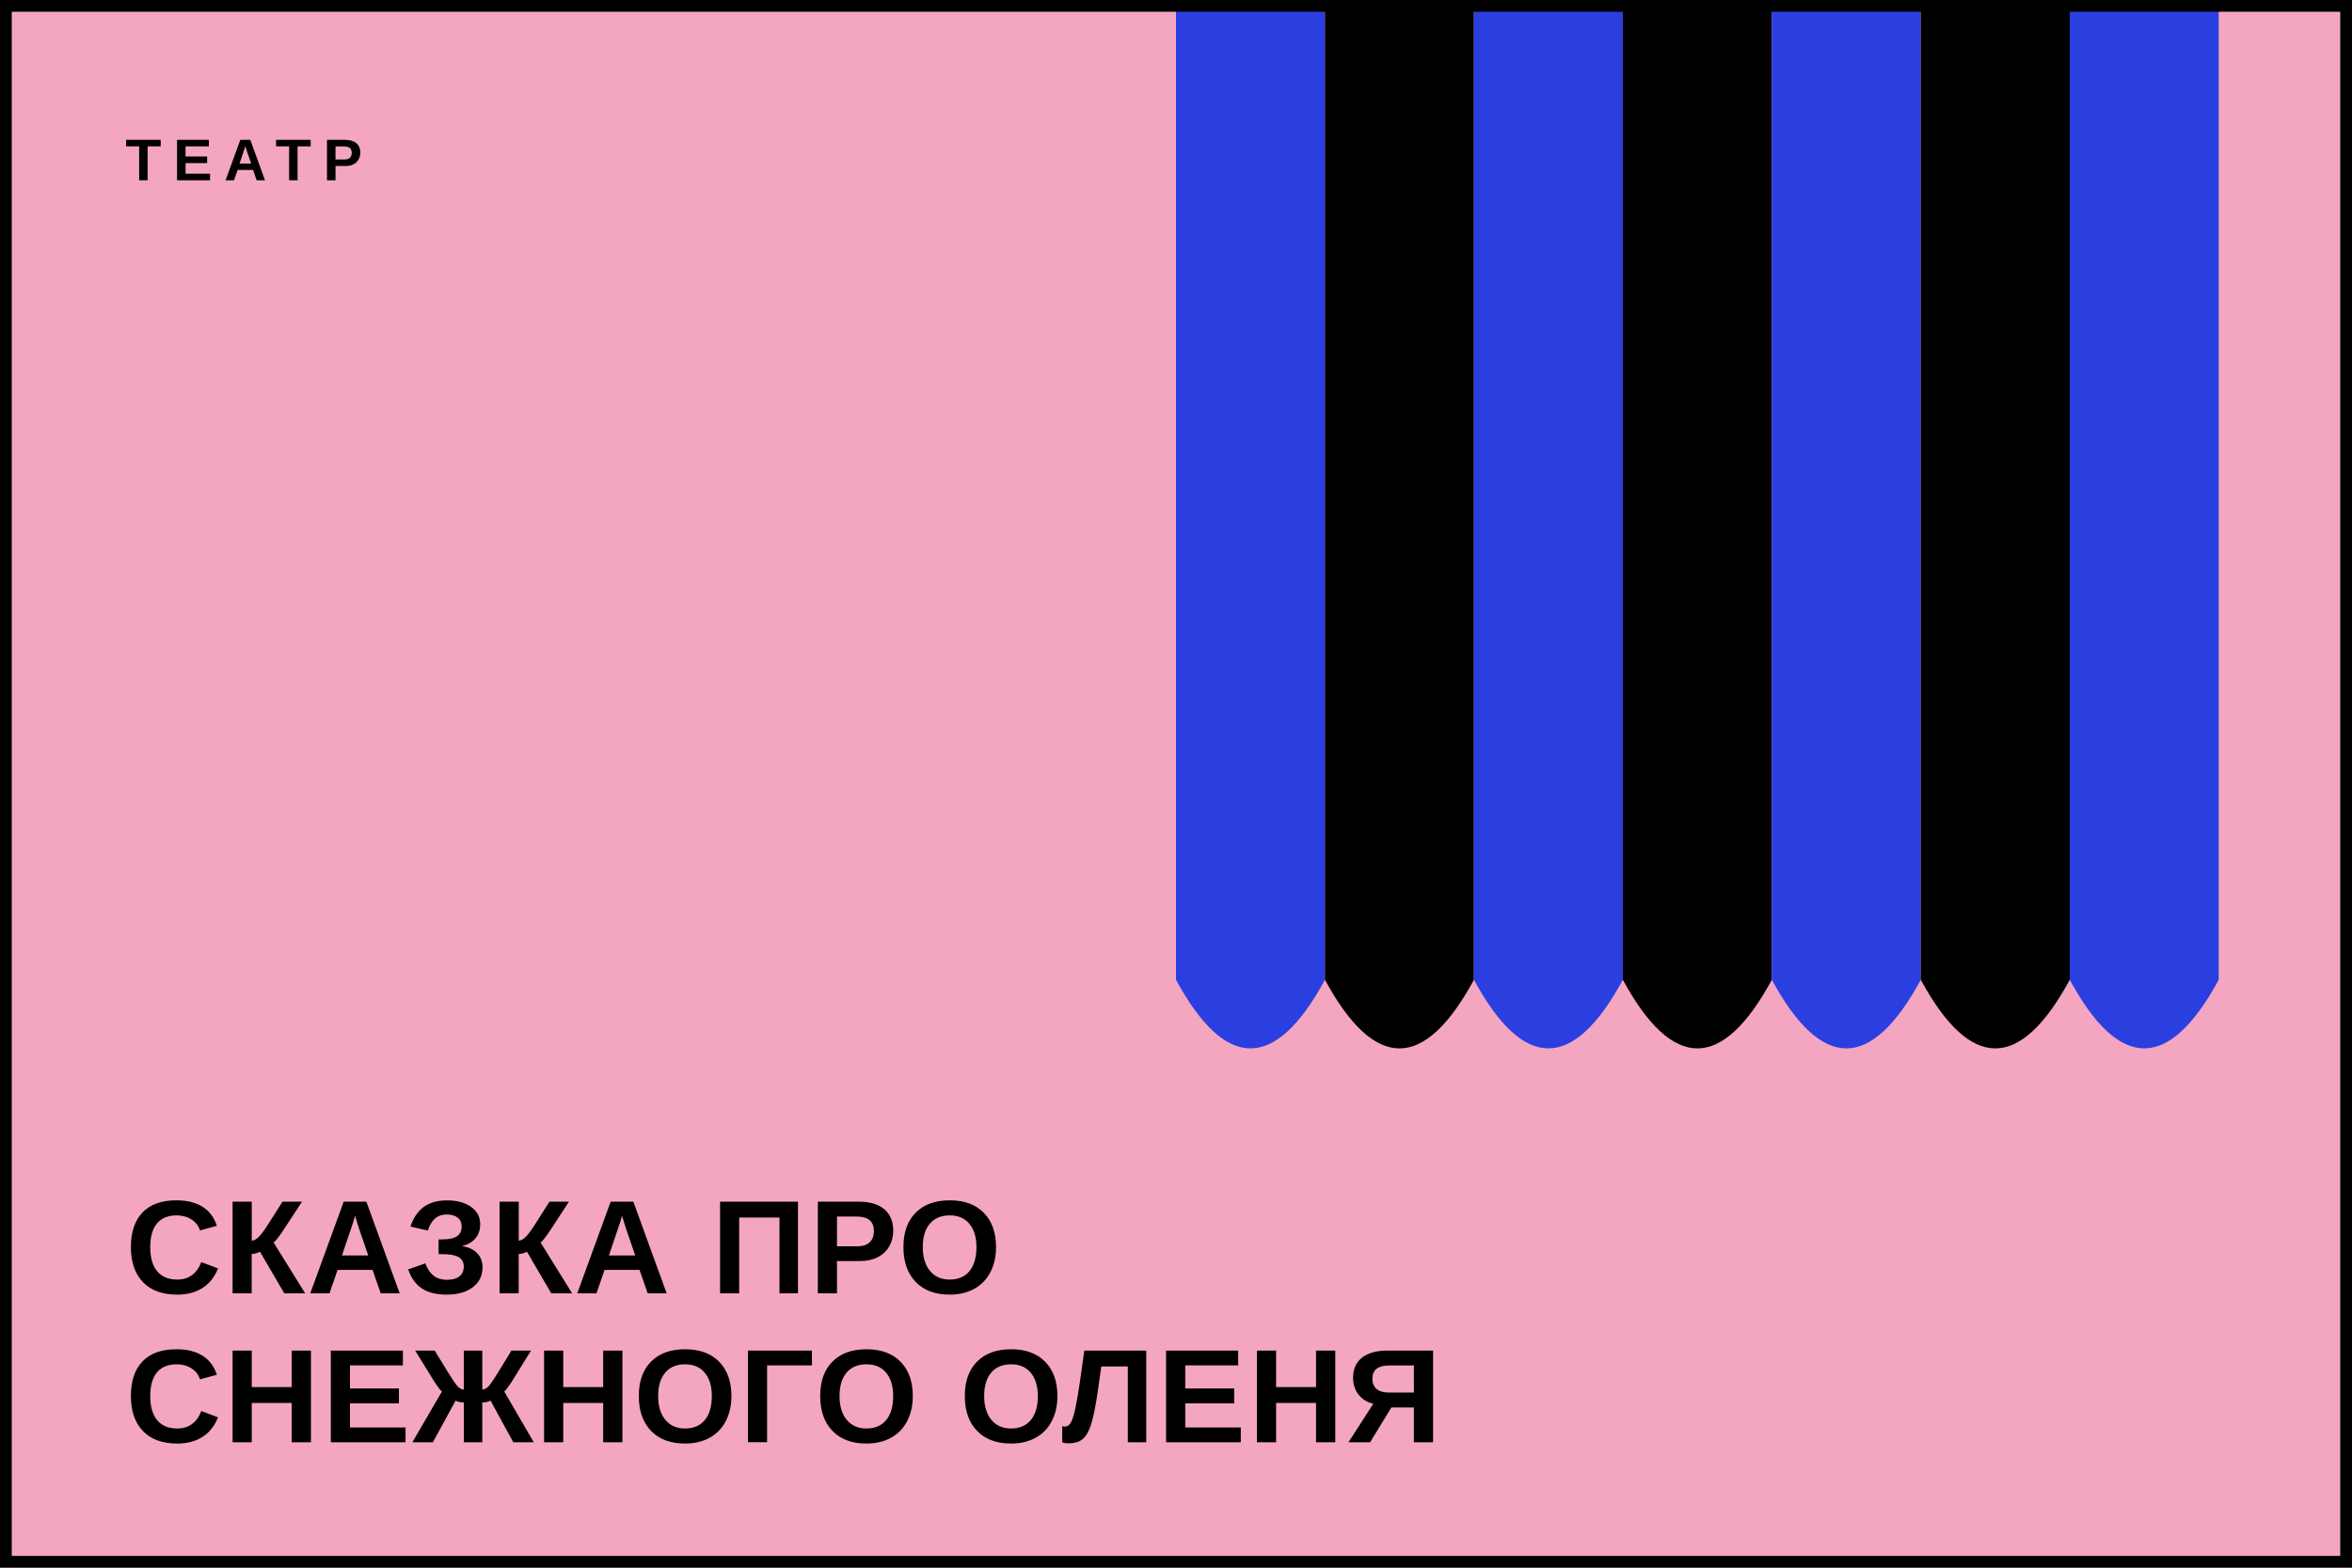
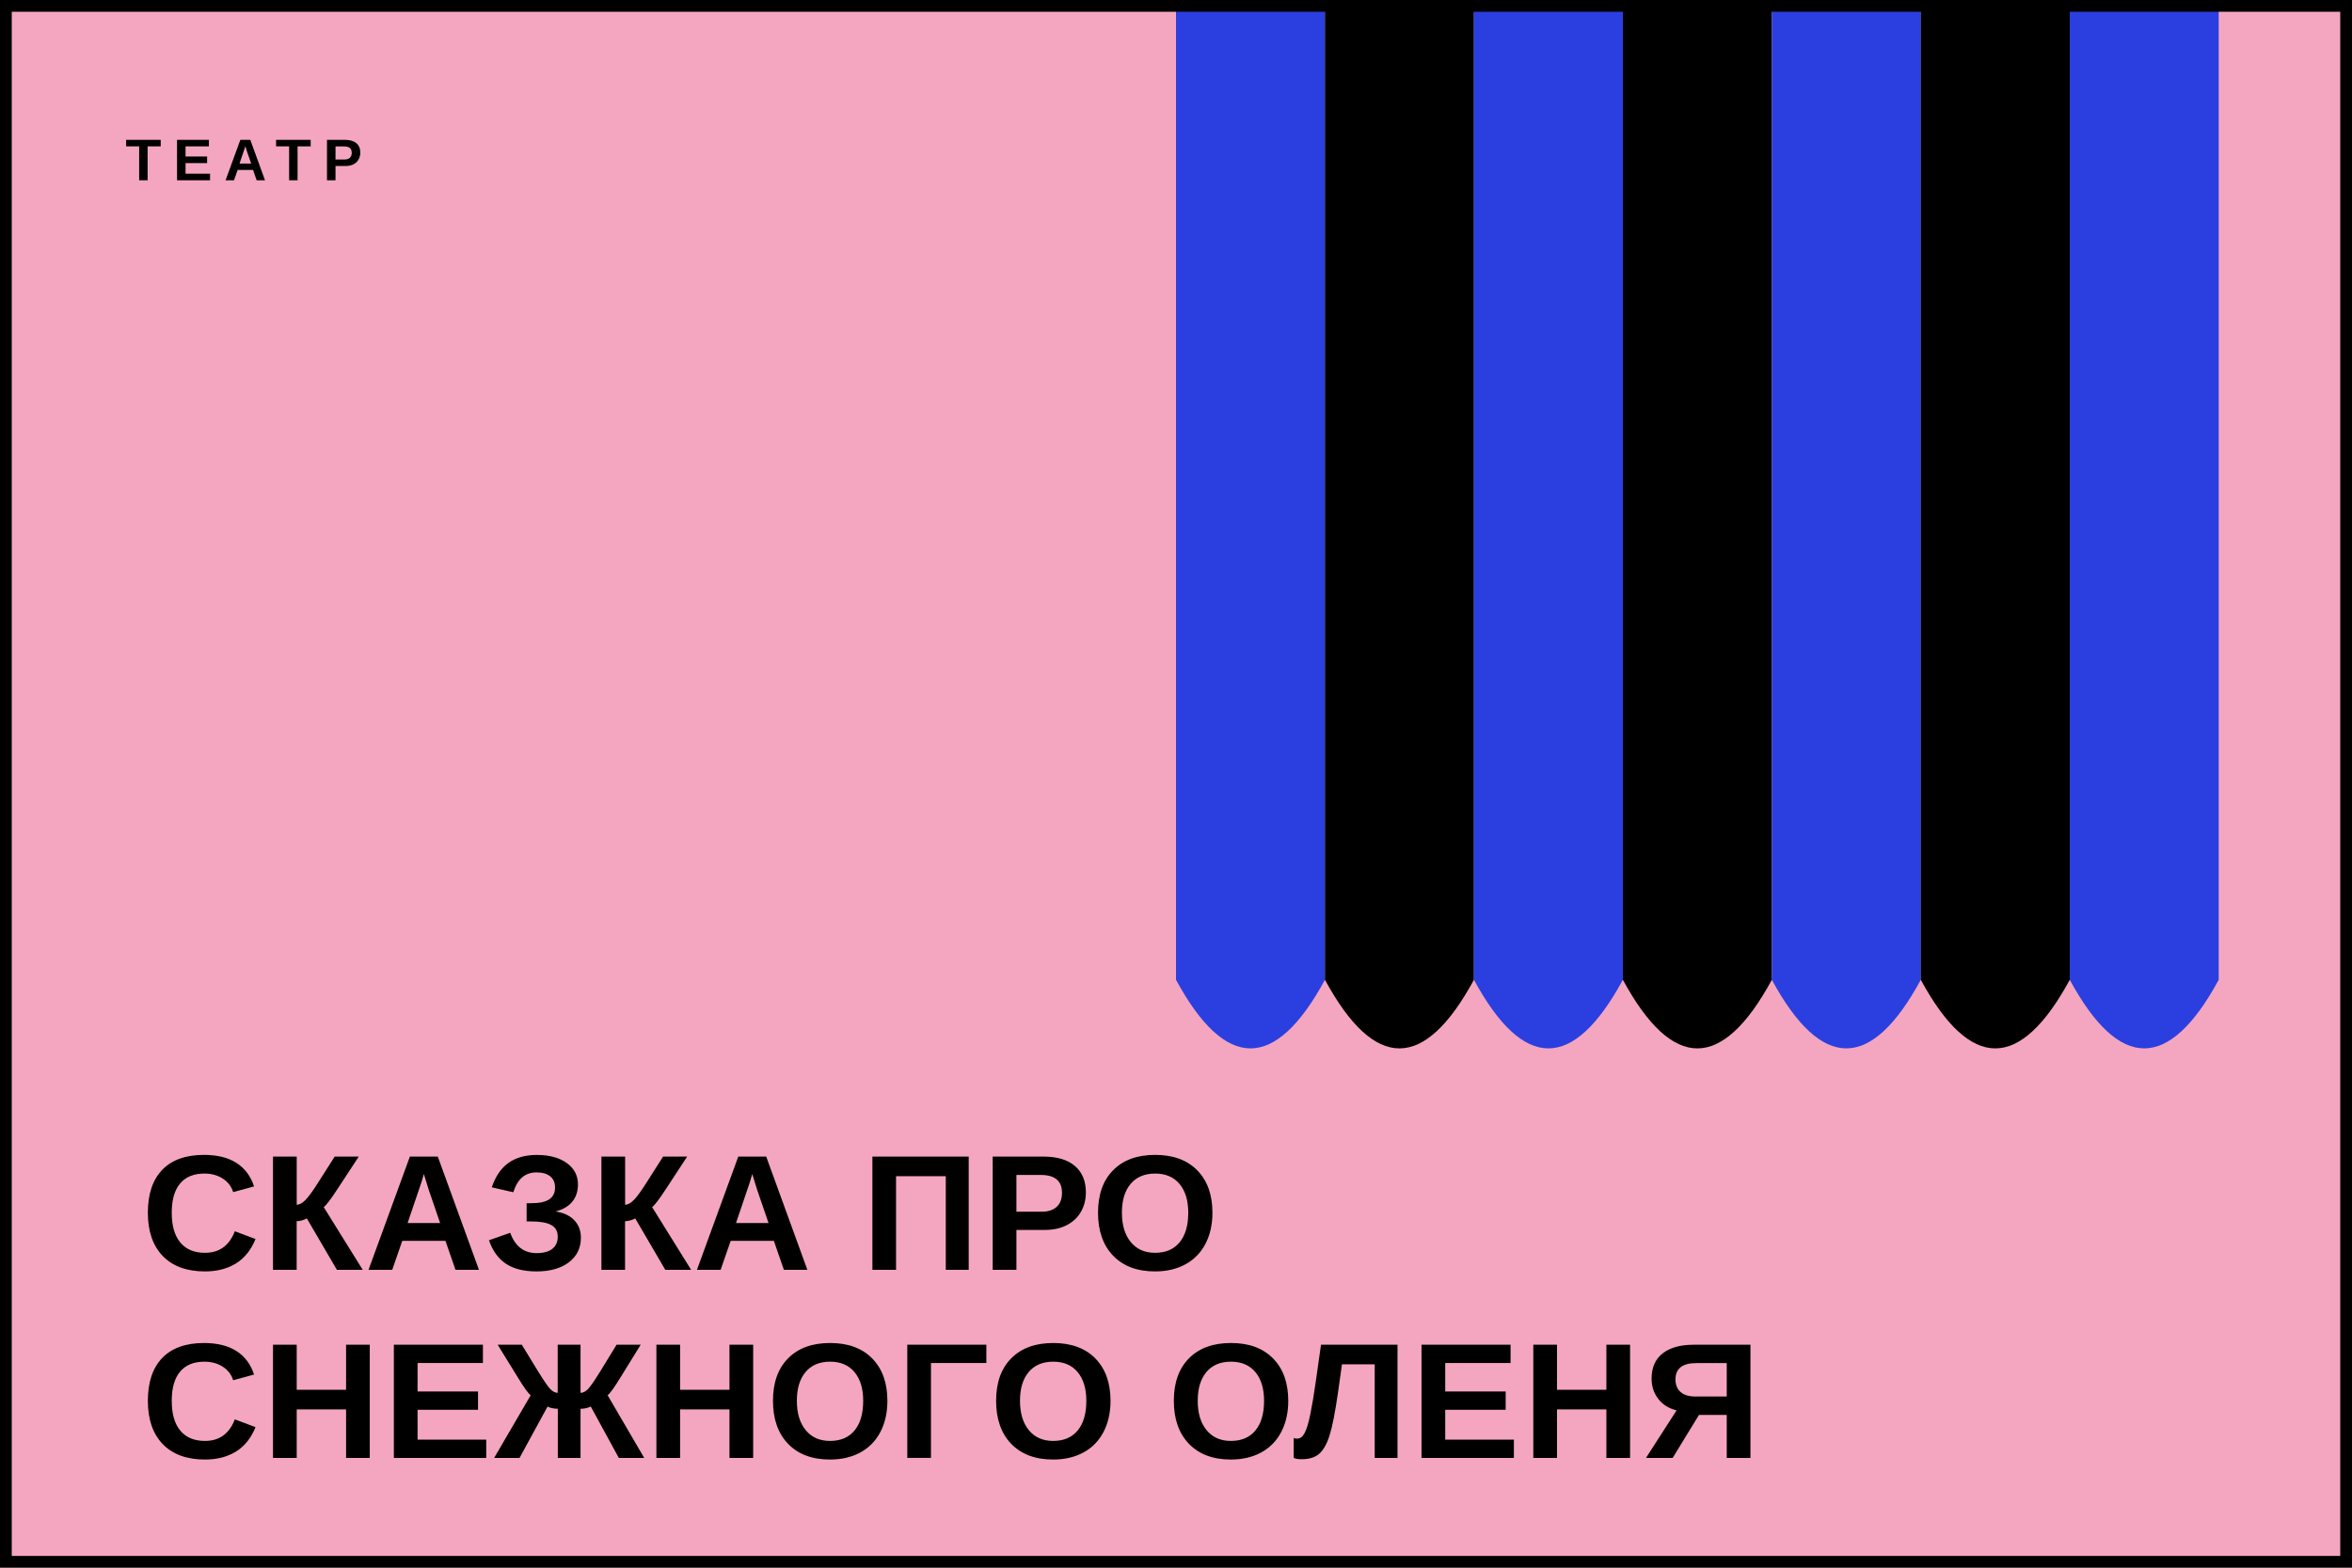
<svg xmlns="http://www.w3.org/2000/svg" viewBox="0 0 600 400" role="img" aria-label="Постер: Сказка про Снежного оленя">
  <rect width="600" height="400" fill="#F4A6C0" />
  <g>
    <path d="M300 0 L300 250 Q319 285 338 250 L338 0 Z" fill="#2B3FE0" />
    <path d="M338 0 L338 250 Q357 285 376 250 L376 0 Z" fill="#000000" />
    <path d="M376 0 L376 250 Q395 285 414 250 L414 0 Z" fill="#2B3FE0" />
    <path d="M414 0 L414 250 Q433 285 452 250 L452 0 Z" fill="#000000" />
    <path d="M452 0 L452 250 Q471 285 490 250 L490 0 Z" fill="#2B3FE0" />
    <path d="M490 0 L490 250 Q509 285 528 250 L528 0 Z" fill="#000000" />
    <path d="M528 0 L528 250 Q547 285 566 250 L566 0 Z" fill="#2B3FE0" />
  </g>
  <rect x="1.5" y="1.5" width="597" height="397" fill="none" stroke="#000" stroke-width="3" />
  <text x="32" y="46" font-family="Impact,'Arial Narrow',Arial,sans-serif" font-size="15" font-weight="700" letter-spacing="3" fill="#000000">ТЕАТР</text>
-   <text font-family="Impact,'Arial Narrow Bold','Arial Narrow',Arial,sans-serif" font-size="34" font-weight="800" letter-spacing=".5" fill="#000000">
-     <tspan x="32" y="330">СКАЗКА ПРО</tspan>
-     <tspan x="32" y="368">СНЕЖНОГО ОЛЕНЯ</tspan>
+   <text font-family="Impact,'Arial Narrow Bold','Arial Narrow',Arial,sans-serif" font-size="42" font-weight="800" letter-spacing=".5" fill="#000000">
+     <tspan x="36" y="324">СКАЗКА ПРО</tspan>
+     <tspan x="36" y="372">СНЕЖНОГО ОЛЕНЯ</tspan>
  </text>
</svg>
